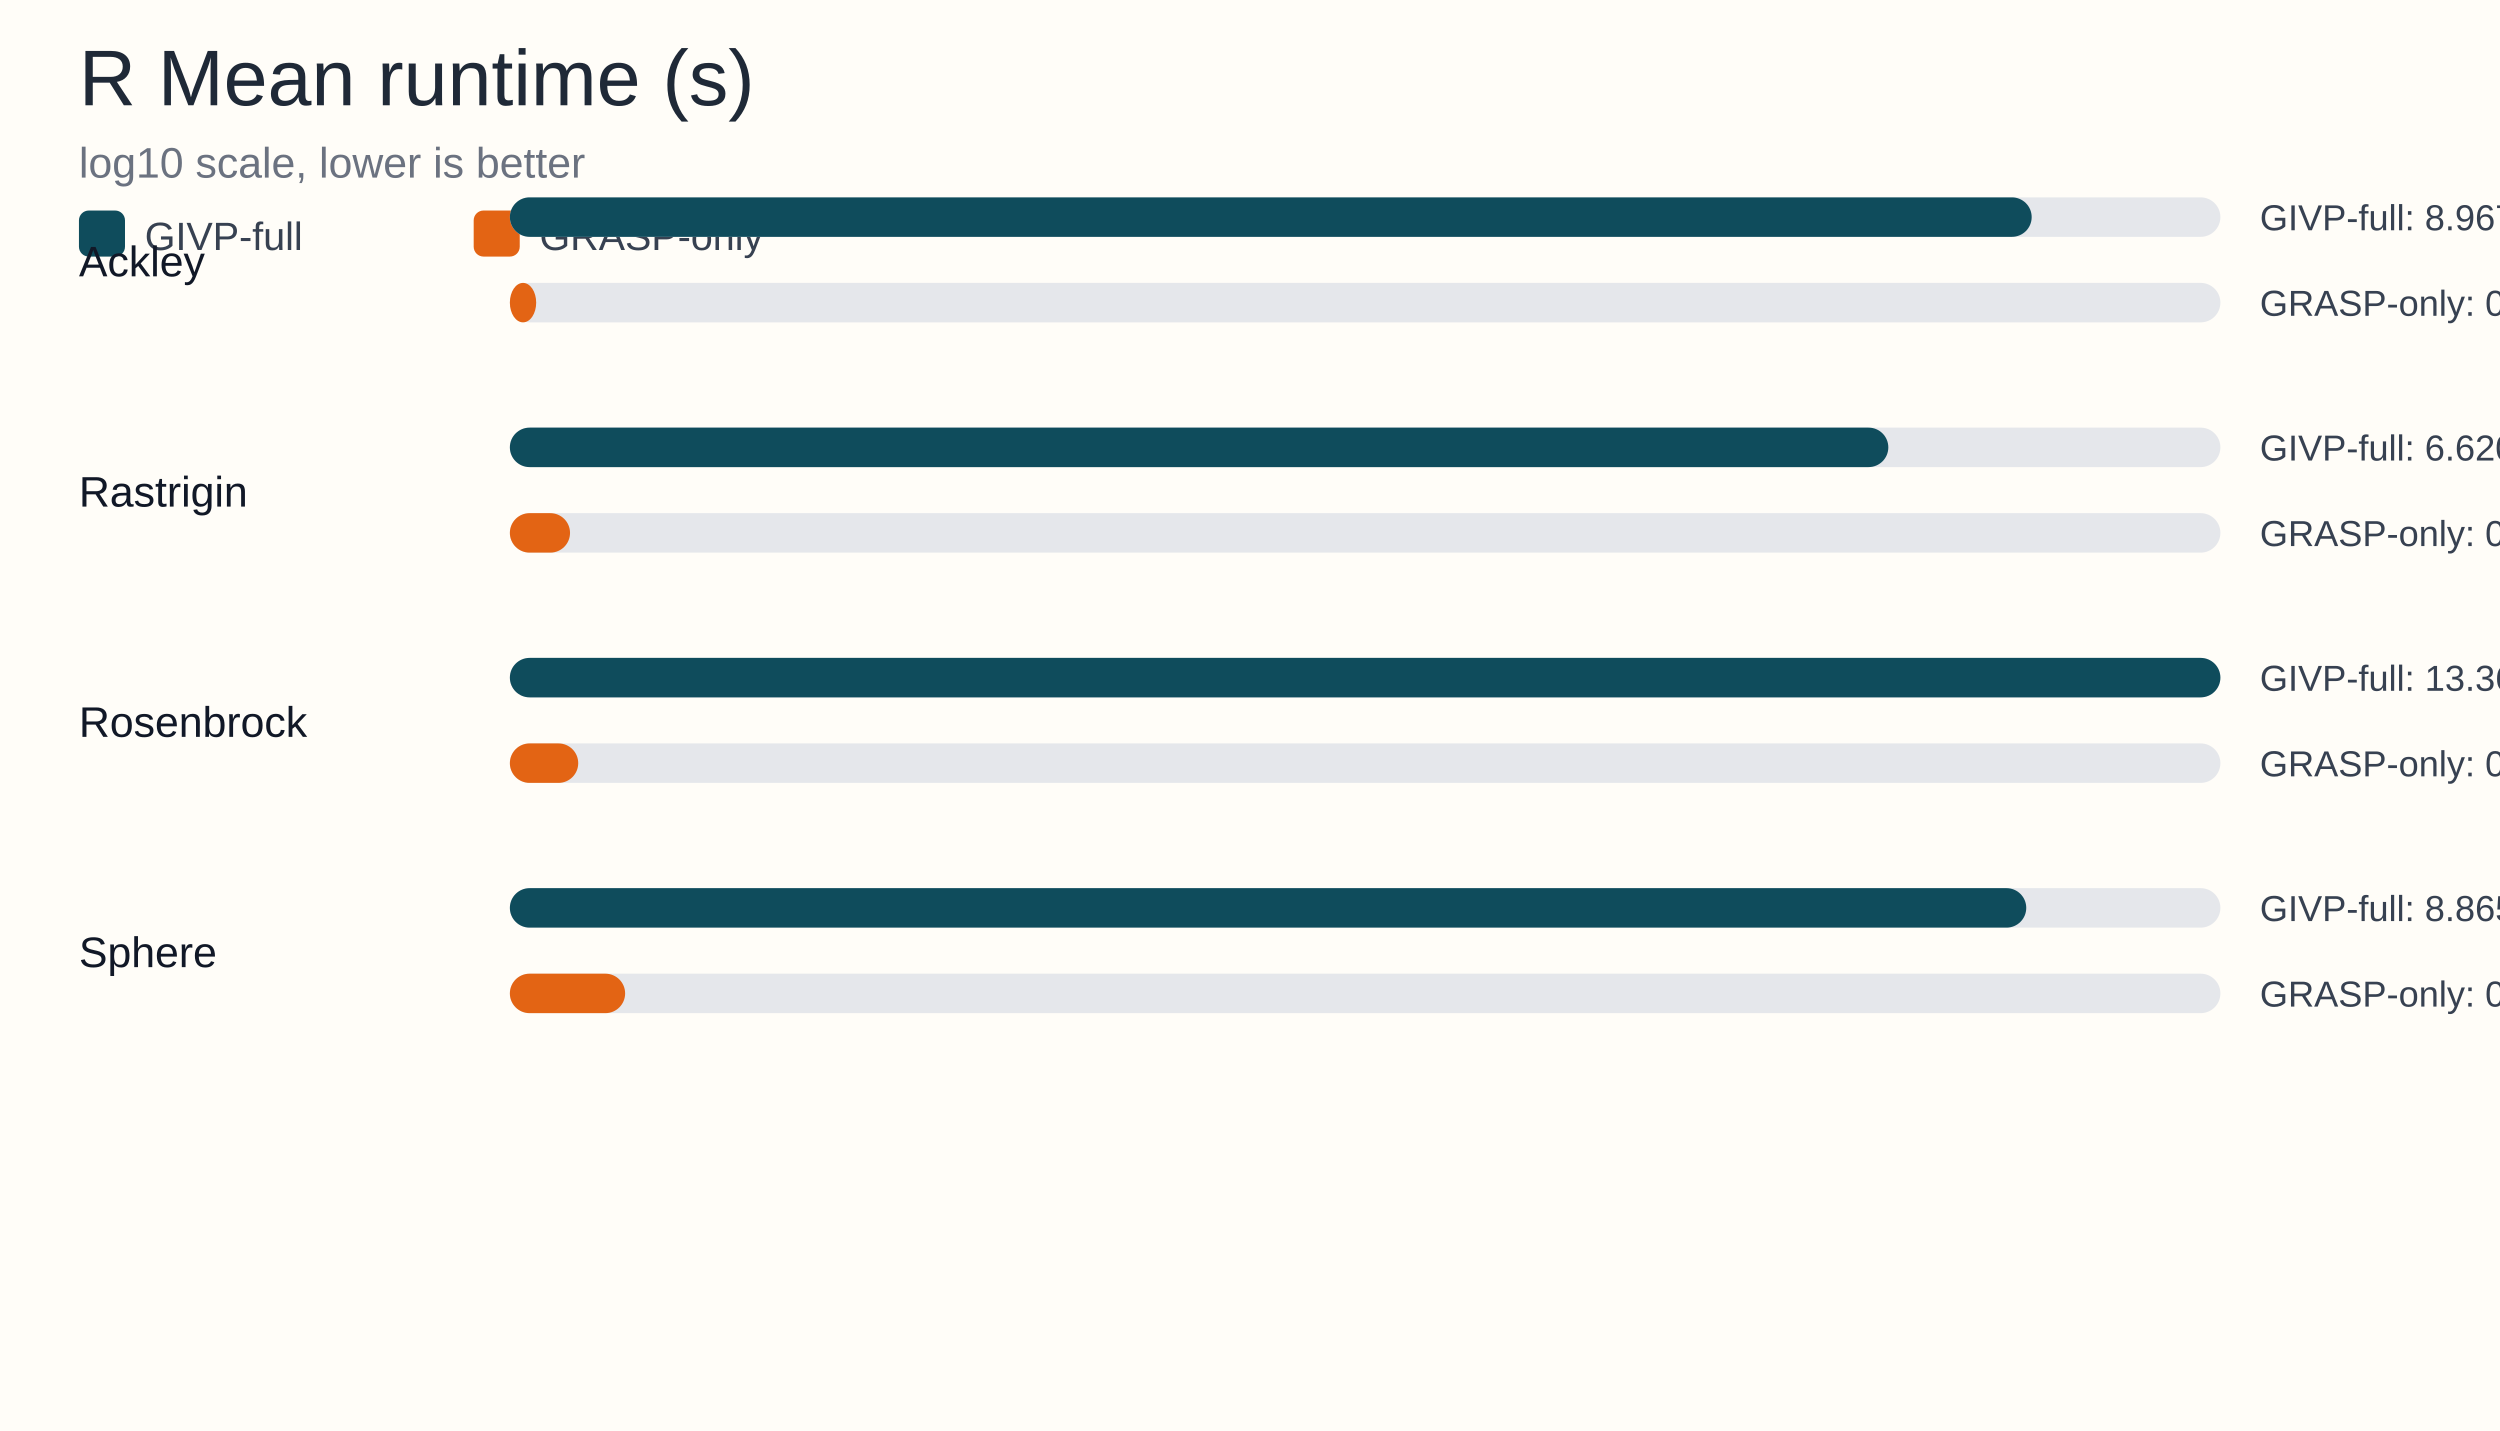
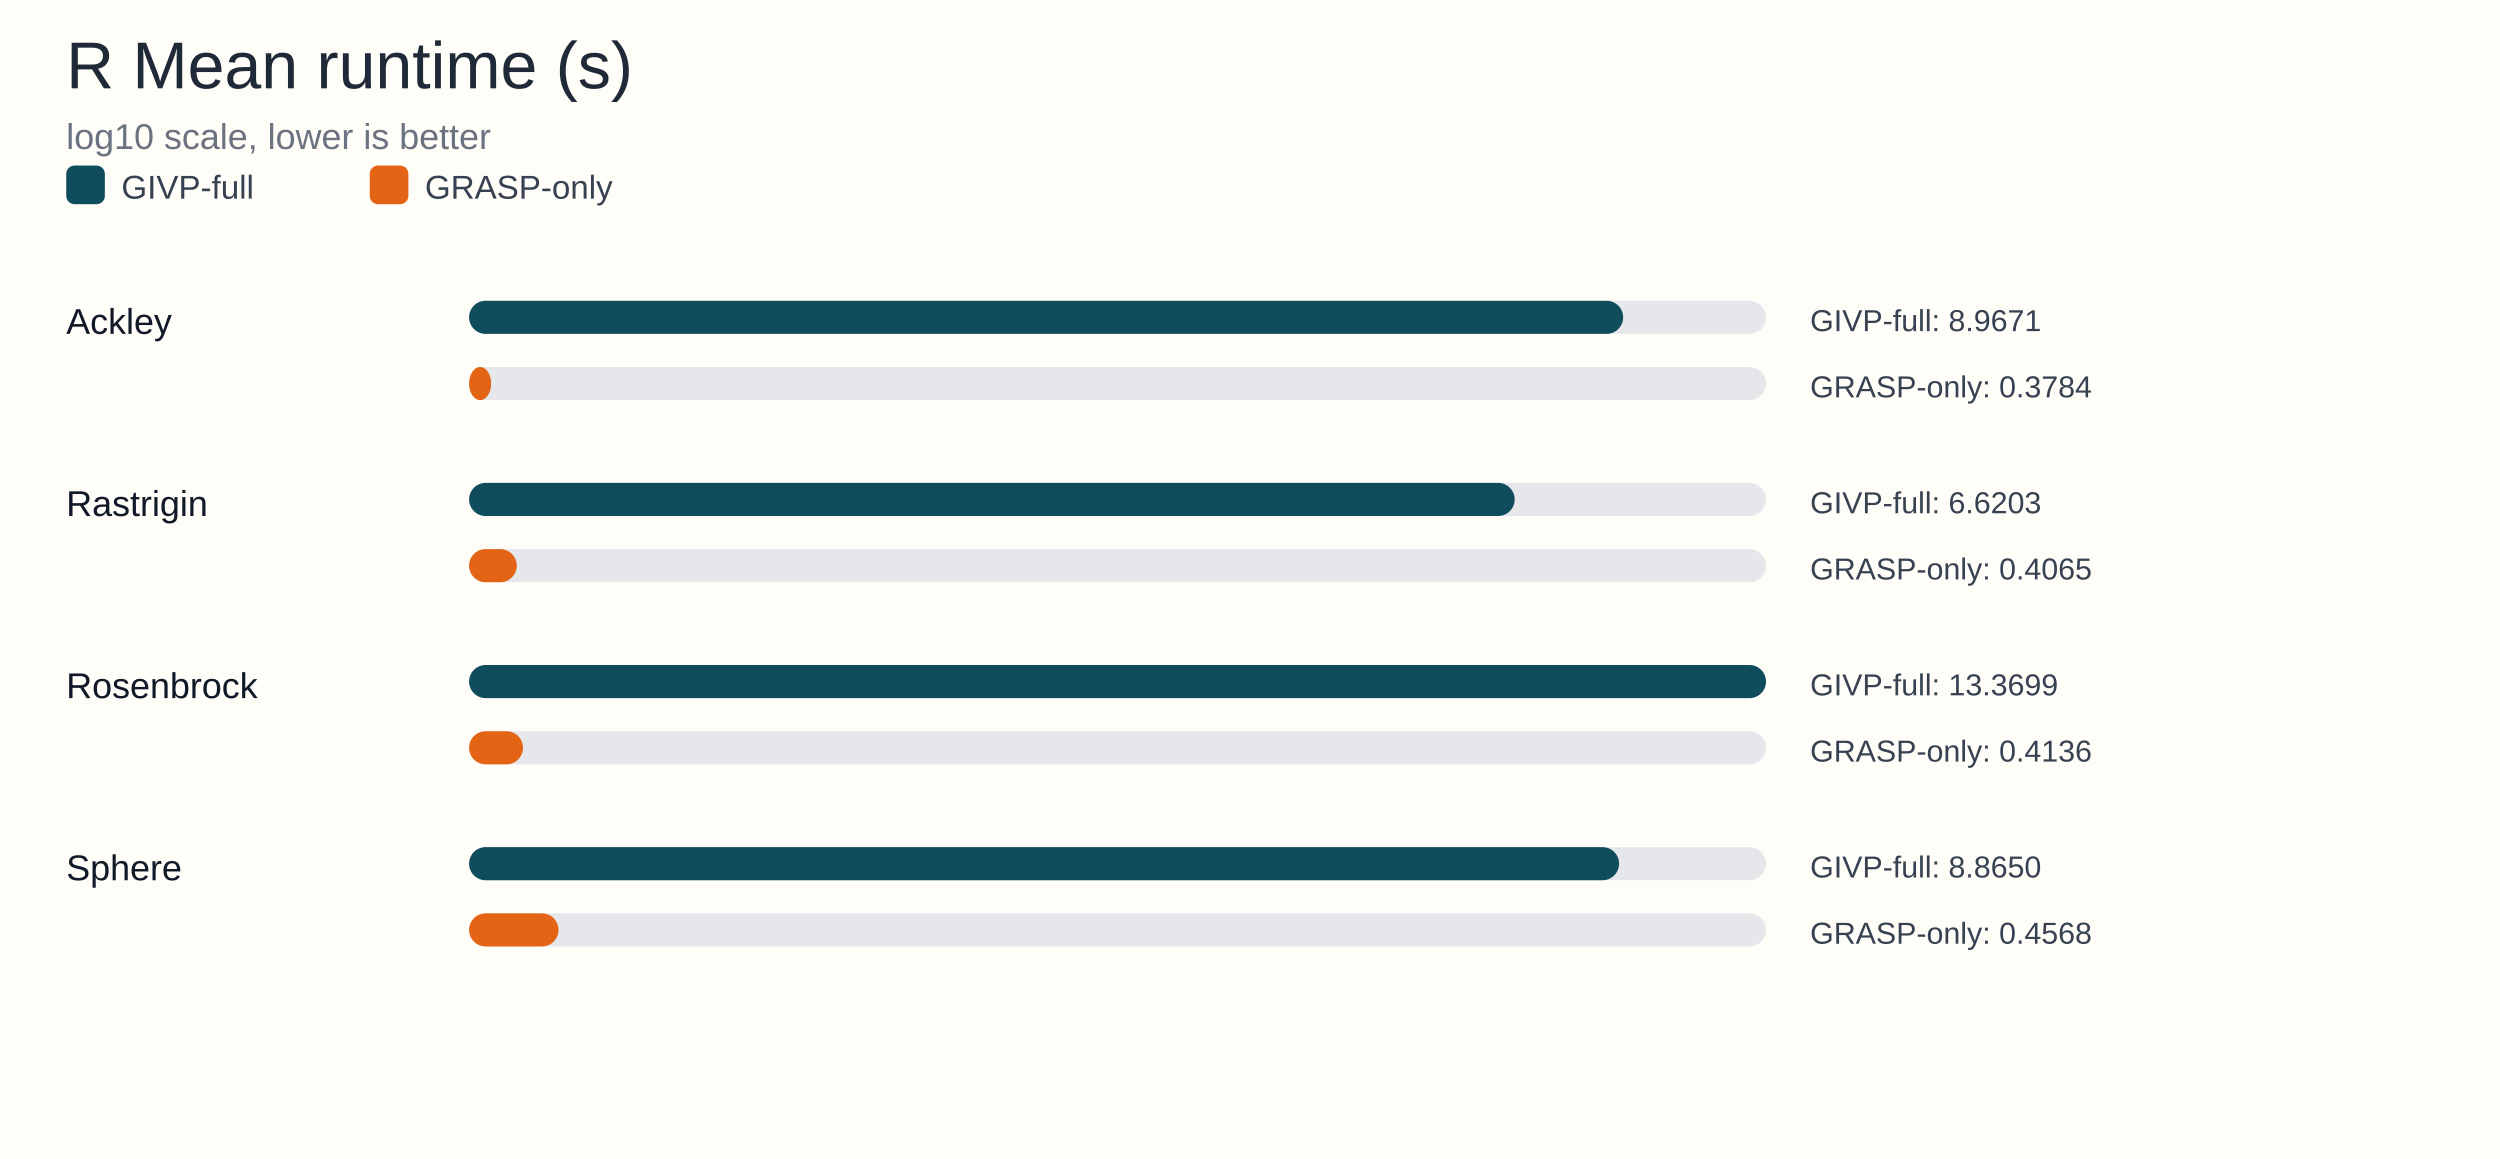
- <svg xmlns="http://www.w3.org/2000/svg" width="760" height="435" viewBox="0 0 760 435" role="img" aria-labelledby="title desc">
-   <rect x="0" y="0" width="760" height="100%" fill="#fffdf8" />
+ <svg xmlns="http://www.w3.org/2000/svg" width="906" height="420" viewBox="0 0 906 420" role="img" aria-labelledby="title desc">
+   <rect x="0" y="0" width="906" height="100%" fill="#fffdf8" />
  <text x="24" y="32" font-size="24" font-family="Arial, sans-serif" fill="#1f2937">R Mean runtime (s)</text>
  <text x="24" y="54" font-size="13" font-family="Arial, sans-serif" fill="#6b7280">log10 scale, lower is better</text>
-   <rect x="24" y="64" width="14" height="14" fill="#0f4c5c" rx="3" />
-   <text x="44" y="76" font-size="12" font-family="Arial, sans-serif" fill="#374151">GIVP-full</text>
-   <rect x="144" y="64" width="14" height="14" fill="#e36414" rx="3" />
-   <text x="164" y="76" font-size="12" font-family="Arial, sans-serif" fill="#374151">GRASP-only</text>
-   <text x="24" y="84" font-size="13" font-family="Arial, sans-serif" fill="#111827">Ackley</text>
-   <rect x="155" y="60" width="520" height="12" fill="#e5e7eb" rx="6" />
-   <rect x="155" y="60" width="462.63" height="12" fill="#0f4c5c" rx="6" />
-   <text x="687" y="70" font-size="11" font-family="Arial, sans-serif" fill="#374151">GIVP-full: 8.9671</text>
-   <rect x="155" y="86" width="520" height="12" fill="#e5e7eb" rx="6" />
-   <rect x="155" y="86" width="8.00" height="12" fill="#e36414" rx="6" />
-   <text x="687" y="96" font-size="11" font-family="Arial, sans-serif" fill="#374151">GRASP-only: 0.3784</text>
-   <text x="24" y="154" font-size="13" font-family="Arial, sans-serif" fill="#111827">Rastrigin</text>
-   <rect x="155" y="130" width="520" height="12" fill="#e5e7eb" rx="6" />
-   <rect x="155" y="130" width="419.05" height="12" fill="#0f4c5c" rx="6" />
-   <text x="687" y="140" font-size="11" font-family="Arial, sans-serif" fill="#374151">GIVP-full: 6.6203</text>
-   <rect x="155" y="156" width="520" height="12" fill="#e5e7eb" rx="6" />
-   <rect x="155" y="156" width="18.29" height="12" fill="#e36414" rx="6" />
-   <text x="687" y="166" font-size="11" font-family="Arial, sans-serif" fill="#374151">GRASP-only: 0.4065</text>
-   <text x="24" y="224" font-size="13" font-family="Arial, sans-serif" fill="#111827">Rosenbrock</text>
-   <rect x="155" y="200" width="520" height="12" fill="#e5e7eb" rx="6" />
-   <rect x="155" y="200" width="520.00" height="12" fill="#0f4c5c" rx="6" />
-   <text x="687" y="210" font-size="11" font-family="Arial, sans-serif" fill="#374151">GIVP-full: 13.3699</text>
-   <rect x="155" y="226" width="520" height="12" fill="#e5e7eb" rx="6" />
-   <rect x="155" y="226" width="20.78" height="12" fill="#e36414" rx="6" />
-   <text x="687" y="236" font-size="11" font-family="Arial, sans-serif" fill="#374151">GRASP-only: 0.4136</text>
-   <text x="24" y="294" font-size="13" font-family="Arial, sans-serif" fill="#111827">Sphere</text>
-   <rect x="155" y="270" width="520" height="12" fill="#e5e7eb" rx="6" />
-   <rect x="155" y="270" width="460.98" height="12" fill="#0f4c5c" rx="6" />
-   <text x="687" y="280" font-size="11" font-family="Arial, sans-serif" fill="#374151">GIVP-full: 8.8650</text>
-   <rect x="155" y="296" width="520" height="12" fill="#e5e7eb" rx="6" />
-   <rect x="155" y="296" width="35.04" height="12" fill="#e36414" rx="6" />
-   <text x="687" y="306" font-size="11" font-family="Arial, sans-serif" fill="#374151">GRASP-only: 0.4568</text>
+   <rect x="24" y="60" width="14" height="14" fill="#0f4c5c" rx="3" />
+   <text x="44" y="72" font-size="12" font-family="Arial, sans-serif" fill="#374151">GIVP-full</text>
+   <rect x="134" y="60" width="14" height="14" fill="#e36414" rx="3" />
+   <text x="154" y="72" font-size="12" font-family="Arial, sans-serif" fill="#374151">GRASP-only</text>
+   <text x="24" y="121" font-size="13" font-family="Arial, sans-serif" fill="#111827">Ackley</text>
+   <rect x="170" y="109" width="470" height="12" fill="#e5e7eb" rx="6" />
+   <rect x="170" y="109" width="418.23" height="12" fill="#0f4c5c" rx="6" />
+   <text x="656" y="120" font-size="11" font-family="Arial, sans-serif" fill="#374151">GIVP-full: 8.9671</text>
+   <rect x="170" y="133" width="470" height="12" fill="#e5e7eb" rx="6" />
+   <rect x="170" y="133" width="8.00" height="12" fill="#e36414" rx="6" />
+   <text x="656" y="144" font-size="11" font-family="Arial, sans-serif" fill="#374151">GRASP-only: 0.3784</text>
+   <text x="24" y="187" font-size="13" font-family="Arial, sans-serif" fill="#111827">Rastrigin</text>
+   <rect x="170" y="175" width="470" height="12" fill="#e5e7eb" rx="6" />
+   <rect x="170" y="175" width="378.91" height="12" fill="#0f4c5c" rx="6" />
+   <text x="656" y="186" font-size="11" font-family="Arial, sans-serif" fill="#374151">GIVP-full: 6.6203</text>
+   <rect x="170" y="199" width="470" height="12" fill="#e5e7eb" rx="6" />
+   <rect x="170" y="199" width="17.28" height="12" fill="#e36414" rx="6" />
+   <text x="656" y="210" font-size="11" font-family="Arial, sans-serif" fill="#374151">GRASP-only: 0.4065</text>
+   <text x="24" y="253" font-size="13" font-family="Arial, sans-serif" fill="#111827">Rosenbrock</text>
+   <rect x="170" y="241" width="470" height="12" fill="#e5e7eb" rx="6" />
+   <rect x="170" y="241" width="470.00" height="12" fill="#0f4c5c" rx="6" />
+   <text x="656" y="252" font-size="11" font-family="Arial, sans-serif" fill="#374151">GIVP-full: 13.3699</text>
+   <rect x="170" y="265" width="470" height="12" fill="#e5e7eb" rx="6" />
+   <rect x="170" y="265" width="19.53" height="12" fill="#e36414" rx="6" />
+   <text x="656" y="276" font-size="11" font-family="Arial, sans-serif" fill="#374151">GRASP-only: 0.4136</text>
+   <text x="24" y="319" font-size="13" font-family="Arial, sans-serif" fill="#111827">Sphere</text>
+   <rect x="170" y="307" width="470" height="12" fill="#e5e7eb" rx="6" />
+   <rect x="170" y="307" width="416.75" height="12" fill="#0f4c5c" rx="6" />
+   <text x="656" y="318" font-size="11" font-family="Arial, sans-serif" fill="#374151">GIVP-full: 8.8650</text>
+   <rect x="170" y="331" width="470" height="12" fill="#e5e7eb" rx="6" />
+   <rect x="170" y="331" width="32.40" height="12" fill="#e36414" rx="6" />
+   <text x="656" y="342" font-size="11" font-family="Arial, sans-serif" fill="#374151">GRASP-only: 0.4568</text>
</svg>
